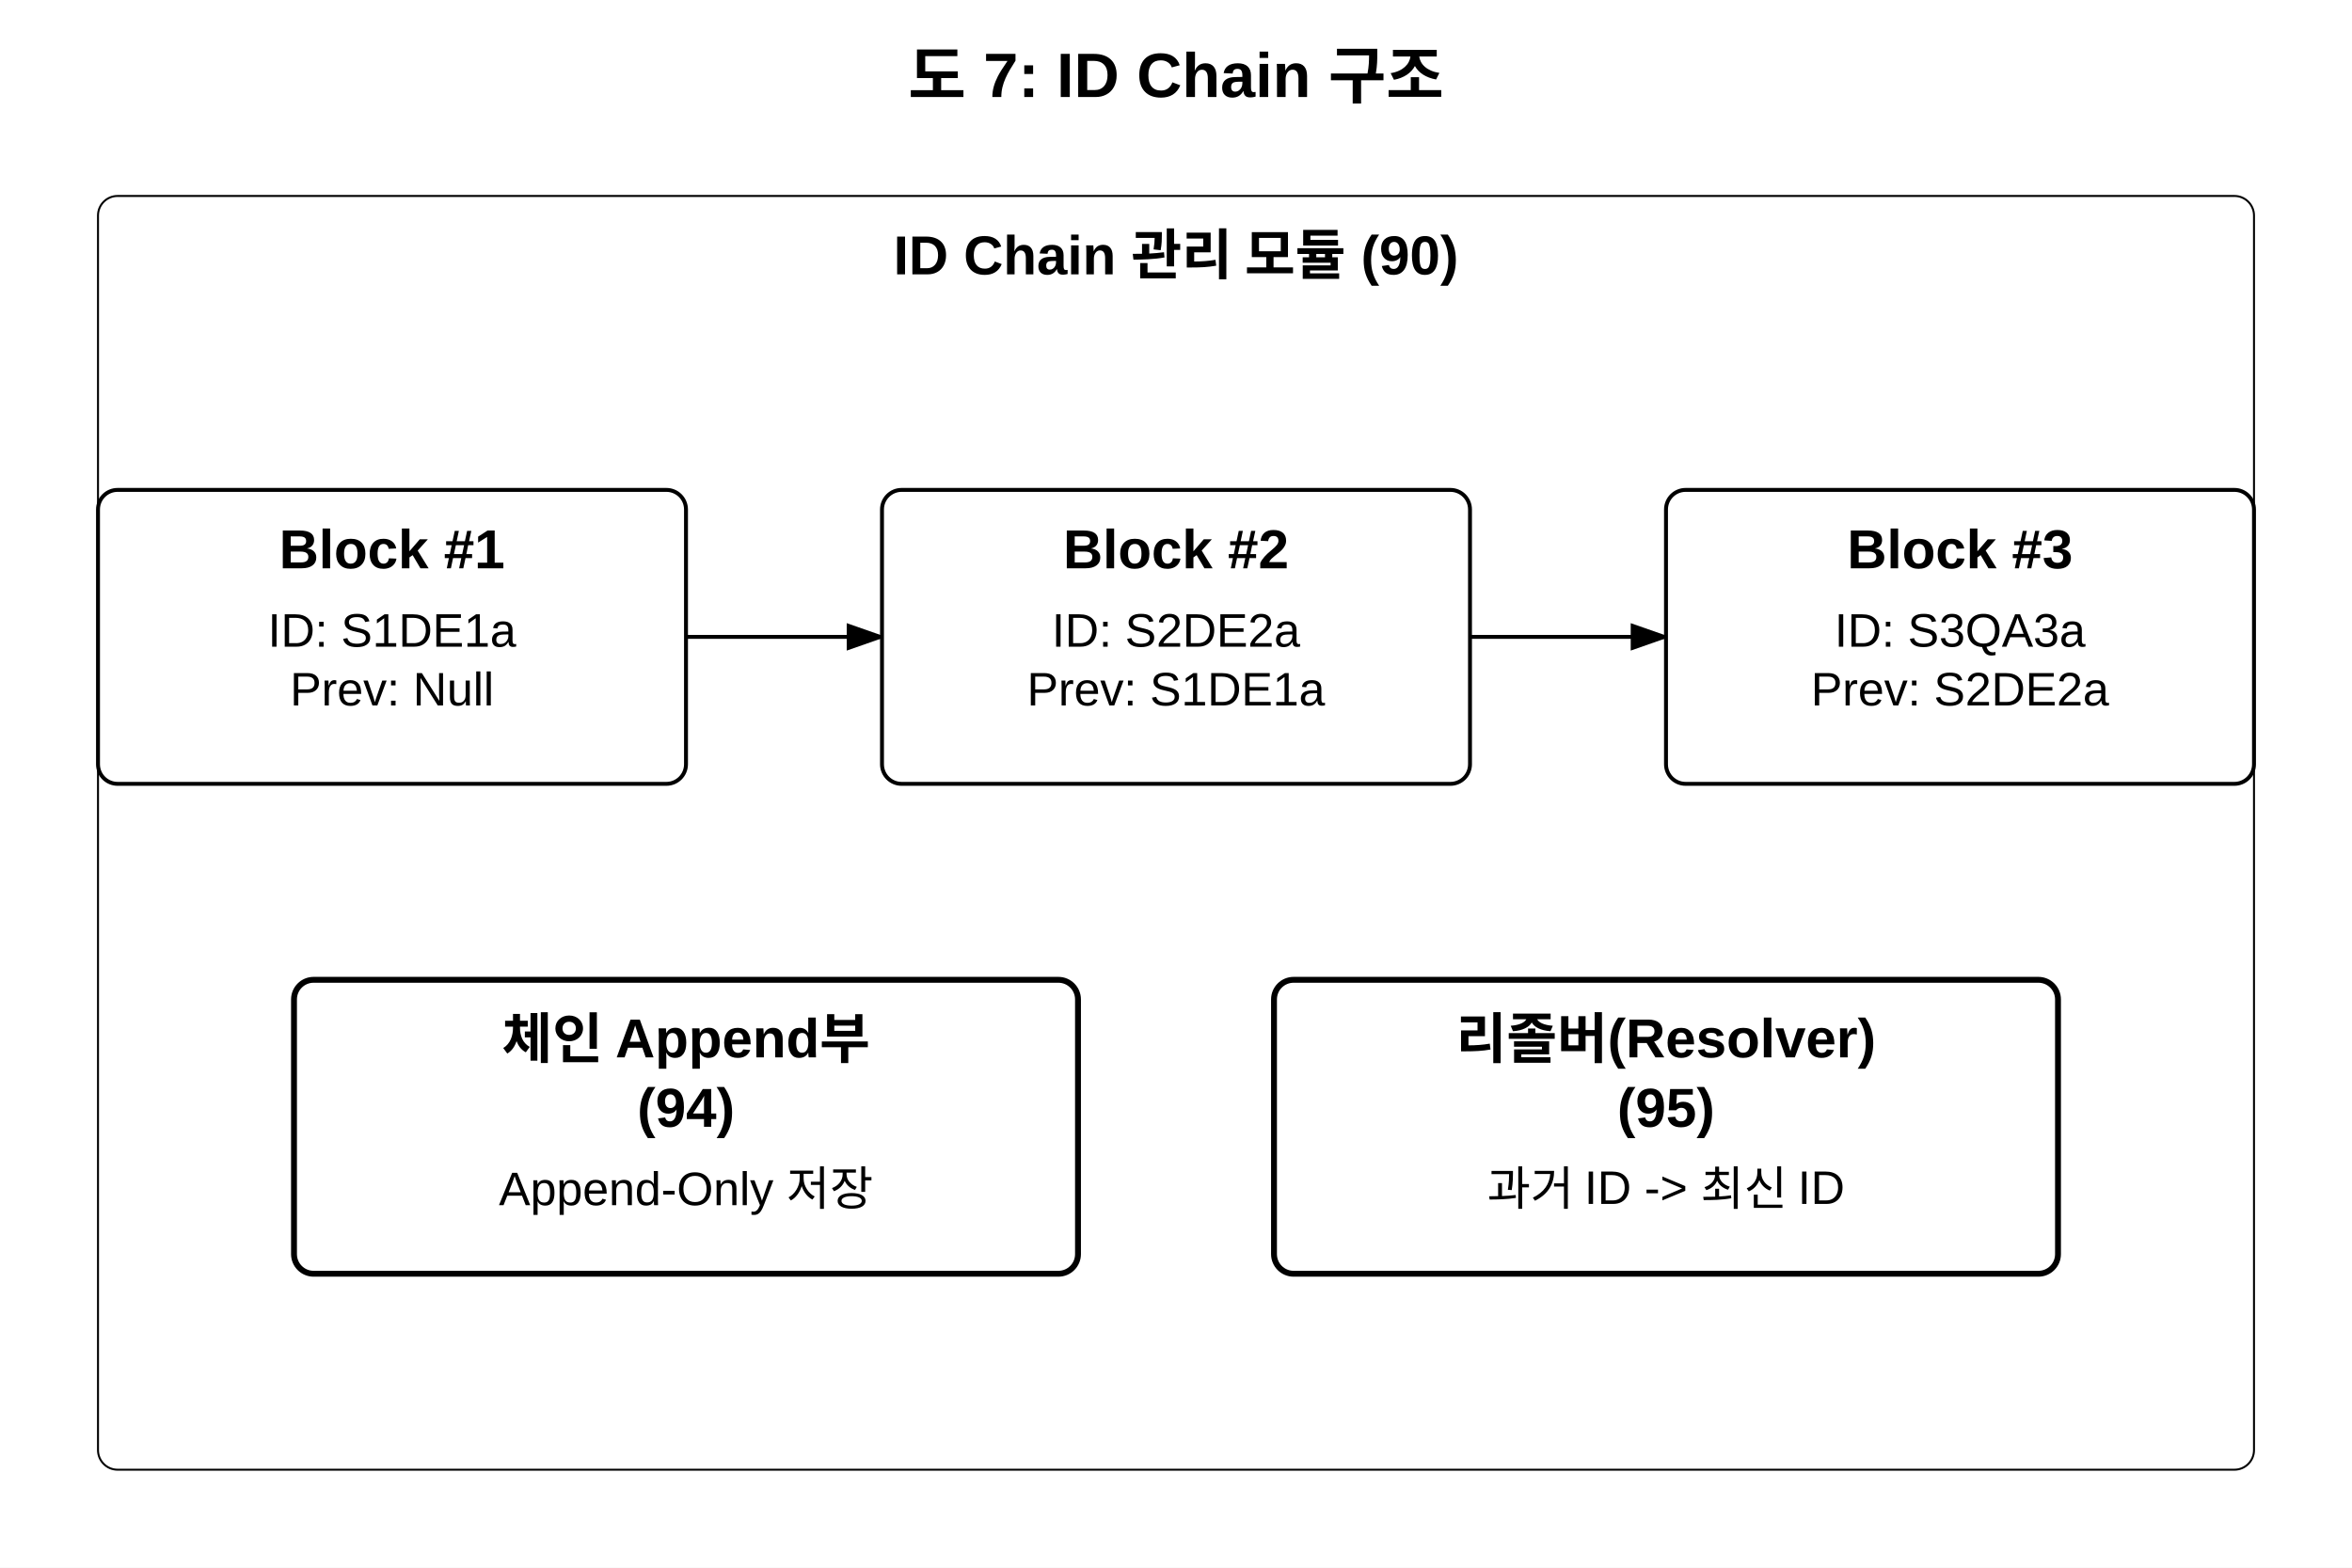
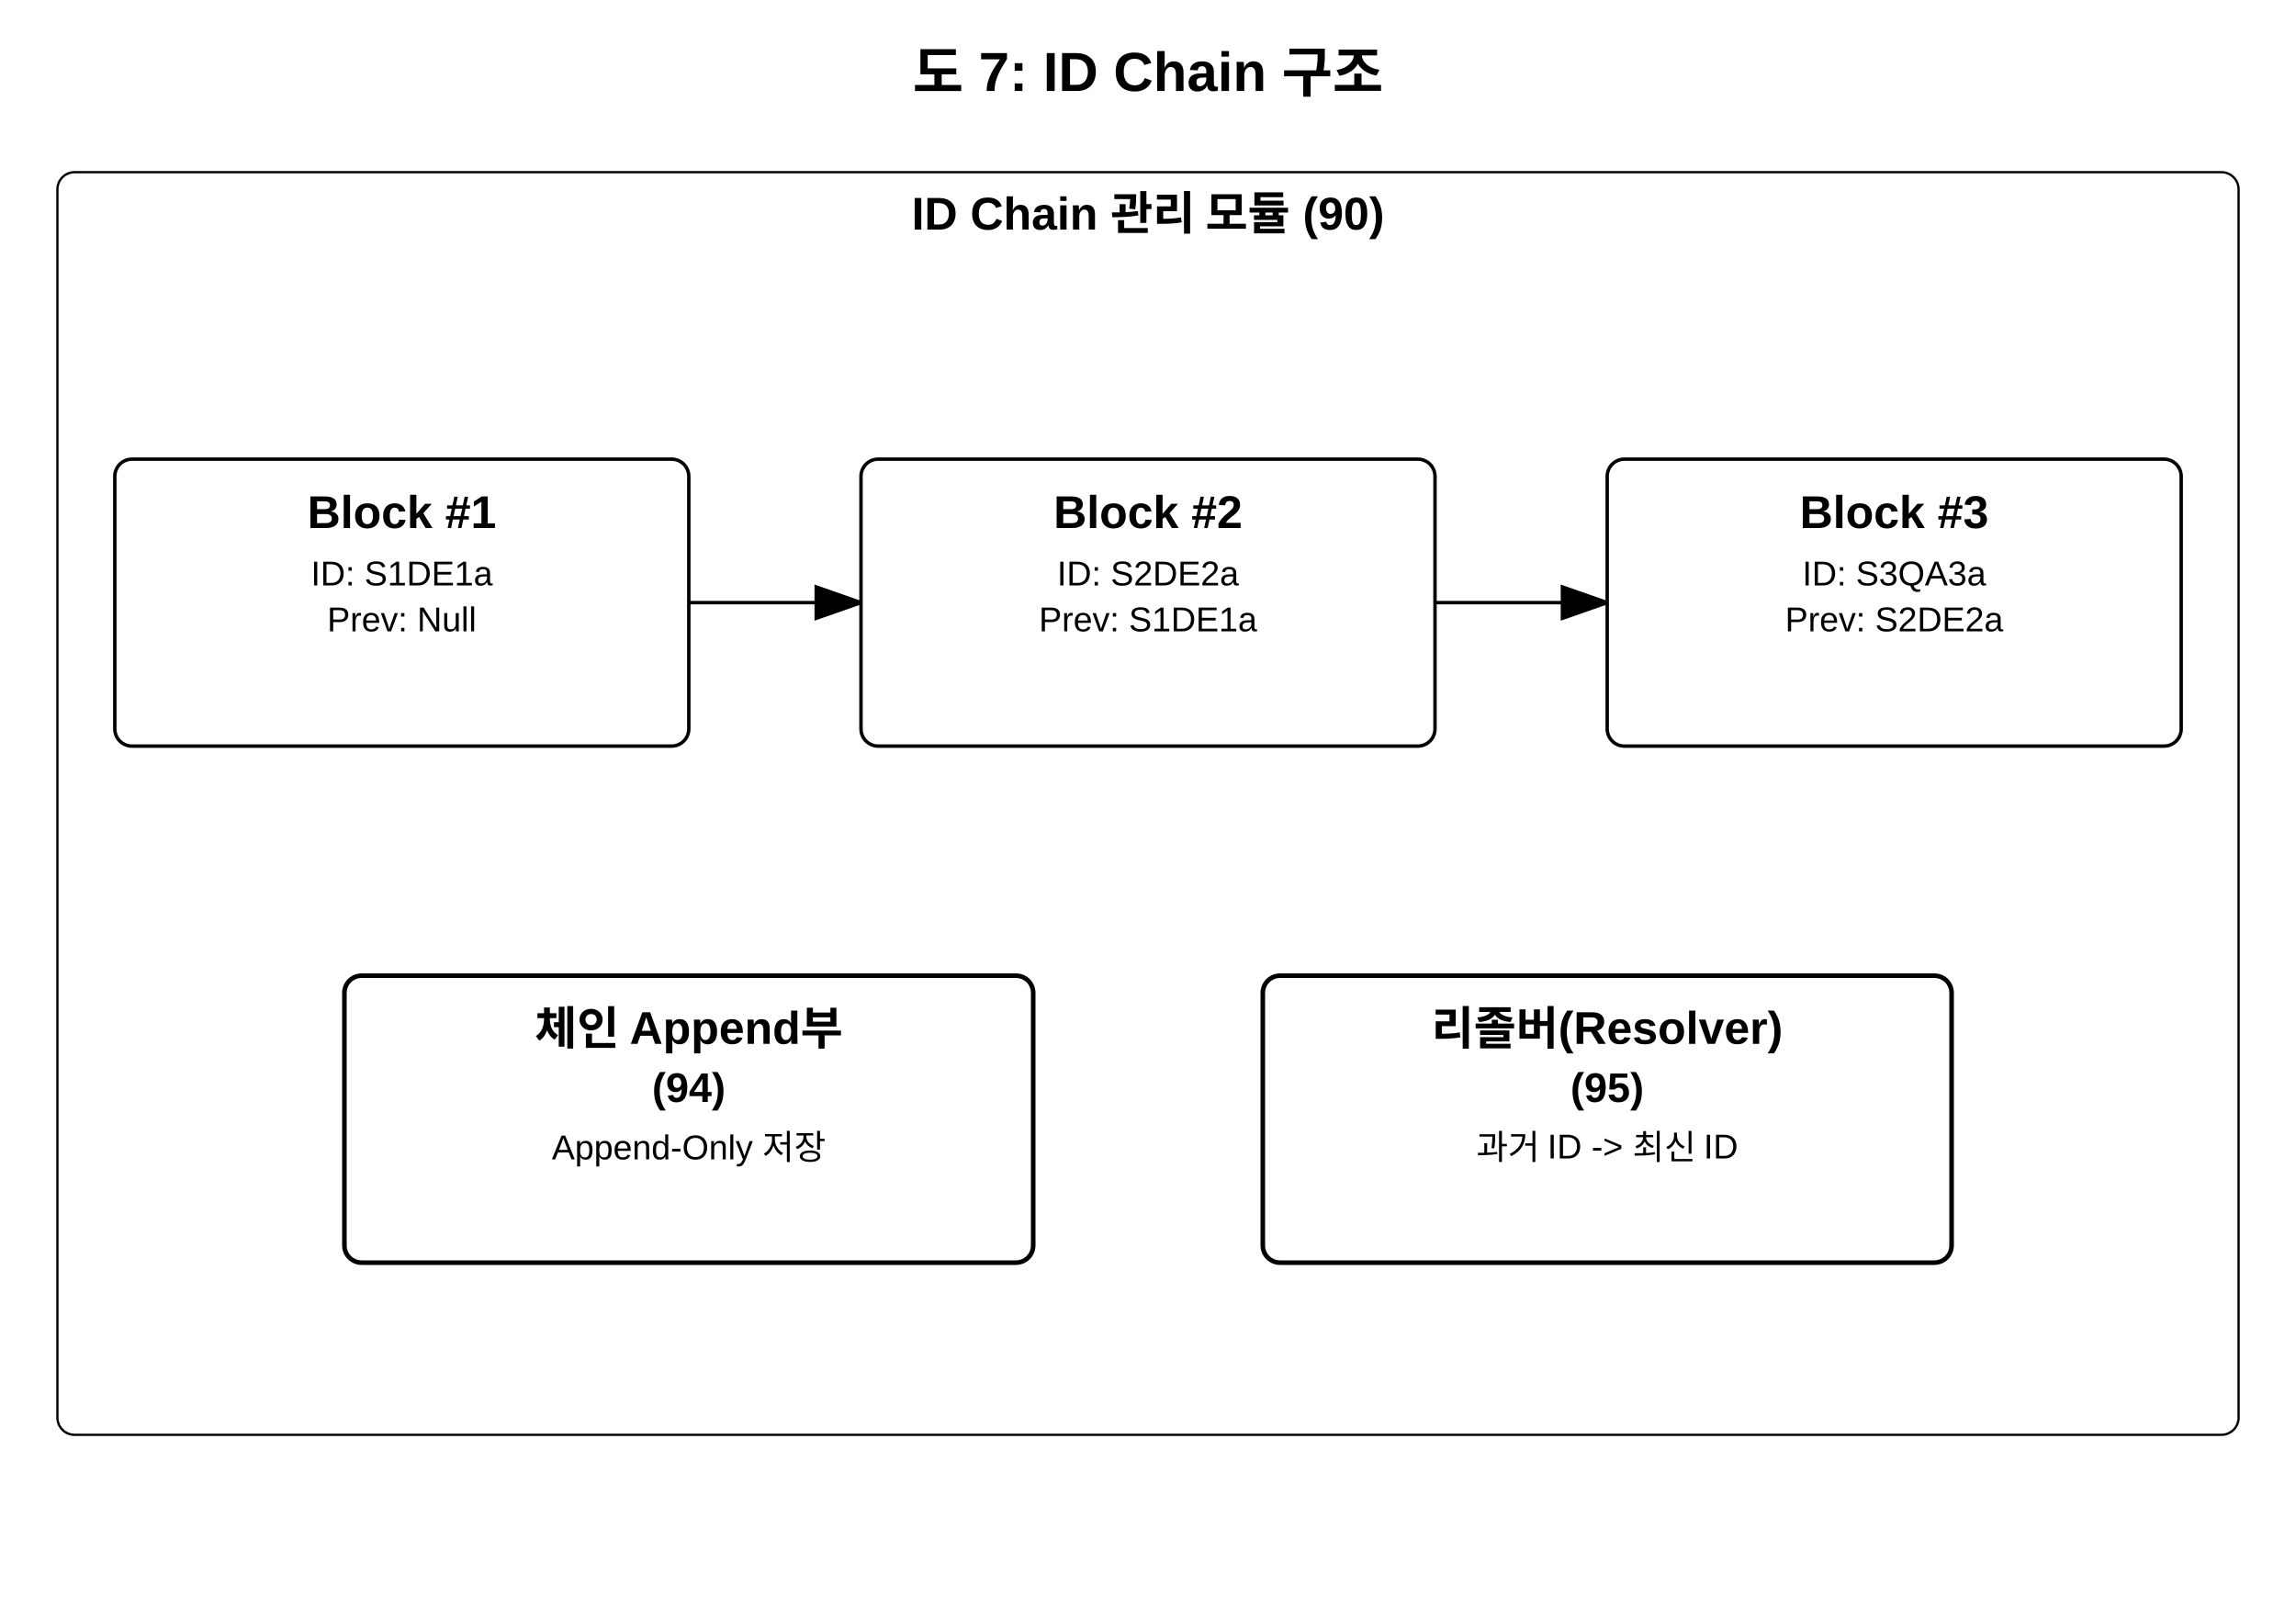
- <svg xmlns="http://www.w3.org/2000/svg" width="1200" height="800" viewBox="0 0 1200 800">
+ <svg xmlns="http://www.w3.org/2000/svg" width="2000" height="1400" viewBox="0 0 2000 1400">
  <rect width="100%" height="100%" fill="white" />
  <defs>
-     <marker id="arrowhead" markerWidth="10" markerHeight="7" refX="9" refY="3.5" orient="auto">
-       <polygon points="0 0, 10 3.5, 0 7" fill="black" />
+     <marker id="arrowhead" markerWidth="15" markerHeight="10.5" refX="13.5" refY="5.25" orient="auto">
+       <polygon points="0 0, 15 5.25, 0 10.5" fill="black" />
    </marker>
  </defs>
-   <text x="600" y="50" text-anchor="middle" font-family="Malgun Gothic, AppleGothic, Dotum, Arial, sans-serif" font-size="32" font-weight="bold">도 7: ID Chain 구조</text>
-   <rect x="50" y="100" width="1100" height="650" fill="white" stroke="black" stroke-width="1" rx="10" />
-   <text x="600" y="140" text-anchor="middle" font-family="Malgun Gothic, AppleGothic, Dotum, Arial, sans-serif" font-size="28" font-weight="bold">ID Chain 관리 모듈 (90)</text>
-   <rect x="50" y="250" width="300" height="150" fill="white" stroke="black" stroke-width="2" rx="10" />
-   <text x="200.0" y="290" text-anchor="middle" font-family="Malgun Gothic, AppleGothic, Dotum, Arial, sans-serif" font-size="28" font-weight="bold">Block #1</text>
-   <text x="200.0" y="330" text-anchor="middle" font-family="Malgun Gothic, AppleGothic, Dotum, Arial, sans-serif" font-size="24" font-weight="normal">ID: S1DE1a</text>
-   <text x="200.0" y="360" text-anchor="middle" font-family="Malgun Gothic, AppleGothic, Dotum, Arial, sans-serif" font-size="24" font-weight="normal">Prev: Null</text>
-   <line x1="350" y1="325" x2="450" y2="325" stroke="black" stroke-width="2" marker-end="url(#arrowhead)" />
-   <rect x="450" y="250" width="300" height="150" fill="white" stroke="black" stroke-width="2" rx="10" />
-   <text x="600.0" y="290" text-anchor="middle" font-family="Malgun Gothic, AppleGothic, Dotum, Arial, sans-serif" font-size="28" font-weight="bold">Block #2</text>
-   <text x="600.0" y="330" text-anchor="middle" font-family="Malgun Gothic, AppleGothic, Dotum, Arial, sans-serif" font-size="24" font-weight="normal">ID: S2DE2a</text>
-   <text x="600.0" y="360" text-anchor="middle" font-family="Malgun Gothic, AppleGothic, Dotum, Arial, sans-serif" font-size="24" font-weight="normal">Prev: S1DE1a</text>
-   <line x1="750" y1="325" x2="850" y2="325" stroke="black" stroke-width="2" marker-end="url(#arrowhead)" />
-   <rect x="850" y="250" width="300" height="150" fill="white" stroke="black" stroke-width="2" rx="10" />
-   <text x="1000.0" y="290" text-anchor="middle" font-family="Malgun Gothic, AppleGothic, Dotum, Arial, sans-serif" font-size="28" font-weight="bold">Block #3</text>
-   <text x="1000.0" y="330" text-anchor="middle" font-family="Malgun Gothic, AppleGothic, Dotum, Arial, sans-serif" font-size="24" font-weight="normal">ID: S3QA3a</text>
-   <text x="1000.0" y="360" text-anchor="middle" font-family="Malgun Gothic, AppleGothic, Dotum, Arial, sans-serif" font-size="24" font-weight="normal">Prev: S2DE2a</text>
-   <rect x="150" y="500" width="400" height="150" fill="white" stroke="black" stroke-width="3" rx="10" />
-   <text x="350.0" y="540" text-anchor="middle" font-family="Malgun Gothic, AppleGothic, Dotum, Arial, sans-serif" font-size="28" font-weight="bold">체인 Append부</text>
-   <text x="350.0" y="575" text-anchor="middle" font-family="Malgun Gothic, AppleGothic, Dotum, Arial, sans-serif" font-size="28" font-weight="bold">(94)</text>
-   <text x="350.0" y="615" text-anchor="middle" font-family="Malgun Gothic, AppleGothic, Dotum, Arial, sans-serif" font-size="24" font-weight="normal">Append-Only 저장</text>
-   <rect x="650" y="500" width="400" height="150" fill="white" stroke="black" stroke-width="3" rx="10" />
-   <text x="850.0" y="540" text-anchor="middle" font-family="Malgun Gothic, AppleGothic, Dotum, Arial, sans-serif" font-size="28" font-weight="bold">리졸버(Resolver)</text>
-   <text x="850.0" y="575" text-anchor="middle" font-family="Malgun Gothic, AppleGothic, Dotum, Arial, sans-serif" font-size="28" font-weight="bold">(95)</text>
-   <text x="850.0" y="615" text-anchor="middle" font-family="Malgun Gothic, AppleGothic, Dotum, Arial, sans-serif" font-size="24" font-weight="normal">과거 ID -&gt; 최신 ID</text>
+   <text x="1000" y="80" text-anchor="middle" font-family="Malgun Gothic, AppleGothic, Dotum, Arial, sans-serif" font-size="48" font-weight="bold">도 7: ID Chain 구조</text>
+   <rect x="50" y="150" width="1900" height="1100" fill="white" stroke="black" stroke-width="2" rx="15" />
+   <text x="1000" y="200" text-anchor="middle" font-family="Malgun Gothic, AppleGothic, Dotum, Arial, sans-serif" font-size="40" font-weight="bold">ID Chain 관리 모듈 (90)</text>
+   <rect x="100" y="400" width="500" height="250" fill="white" stroke="black" stroke-width="3" rx="15" />
+   <text x="350.0" y="460" text-anchor="middle" font-family="Malgun Gothic, AppleGothic, Dotum, Arial, sans-serif" font-size="40" font-weight="bold">Block #1</text>
+   <text x="350.0" y="510" text-anchor="middle" font-family="Malgun Gothic, AppleGothic, Dotum, Arial, sans-serif" font-size="30" font-weight="normal">ID: S1DE1a</text>
+   <text x="350.0" y="550" text-anchor="middle" font-family="Malgun Gothic, AppleGothic, Dotum, Arial, sans-serif" font-size="30" font-weight="normal">Prev: Null</text>
+   <line x1="600" y1="525" x2="750" y2="525" stroke="black" stroke-width="3" marker-end="url(#arrowhead)" />
+   <rect x="750" y="400" width="500" height="250" fill="white" stroke="black" stroke-width="3" rx="15" />
+   <text x="1000.0" y="460" text-anchor="middle" font-family="Malgun Gothic, AppleGothic, Dotum, Arial, sans-serif" font-size="40" font-weight="bold">Block #2</text>
+   <text x="1000.0" y="510" text-anchor="middle" font-family="Malgun Gothic, AppleGothic, Dotum, Arial, sans-serif" font-size="30" font-weight="normal">ID: S2DE2a</text>
+   <text x="1000.0" y="550" text-anchor="middle" font-family="Malgun Gothic, AppleGothic, Dotum, Arial, sans-serif" font-size="30" font-weight="normal">Prev: S1DE1a</text>
+   <line x1="1250" y1="525" x2="1400" y2="525" stroke="black" stroke-width="3" marker-end="url(#arrowhead)" />
+   <rect x="1400" y="400" width="500" height="250" fill="white" stroke="black" stroke-width="3" rx="15" />
+   <text x="1650.0" y="460" text-anchor="middle" font-family="Malgun Gothic, AppleGothic, Dotum, Arial, sans-serif" font-size="40" font-weight="bold">Block #3</text>
+   <text x="1650.0" y="510" text-anchor="middle" font-family="Malgun Gothic, AppleGothic, Dotum, Arial, sans-serif" font-size="30" font-weight="normal">ID: S3QA3a</text>
+   <text x="1650.0" y="550" text-anchor="middle" font-family="Malgun Gothic, AppleGothic, Dotum, Arial, sans-serif" font-size="30" font-weight="normal">Prev: S2DE2a</text>
+   <rect x="300" y="850" width="600" height="250" fill="white" stroke="black" stroke-width="4" rx="15" />
+   <text x="600.0" y="910" text-anchor="middle" font-family="Malgun Gothic, AppleGothic, Dotum, Arial, sans-serif" font-size="40" font-weight="bold">체인 Append부</text>
+   <text x="600.0" y="960" text-anchor="middle" font-family="Malgun Gothic, AppleGothic, Dotum, Arial, sans-serif" font-size="36" font-weight="bold">(94)</text>
+   <text x="600.0" y="1010" text-anchor="middle" font-family="Malgun Gothic, AppleGothic, Dotum, Arial, sans-serif" font-size="30" font-weight="normal">Append-Only 저장</text>
+   <rect x="1100" y="850" width="600" height="250" fill="white" stroke="black" stroke-width="4" rx="15" />
+   <text x="1400.0" y="910" text-anchor="middle" font-family="Malgun Gothic, AppleGothic, Dotum, Arial, sans-serif" font-size="40" font-weight="bold">리졸버(Resolver)</text>
+   <text x="1400.0" y="960" text-anchor="middle" font-family="Malgun Gothic, AppleGothic, Dotum, Arial, sans-serif" font-size="36" font-weight="bold">(95)</text>
+   <text x="1400.0" y="1010" text-anchor="middle" font-family="Malgun Gothic, AppleGothic, Dotum, Arial, sans-serif" font-size="30" font-weight="normal">과거 ID -&gt; 최신 ID</text>
</svg>
